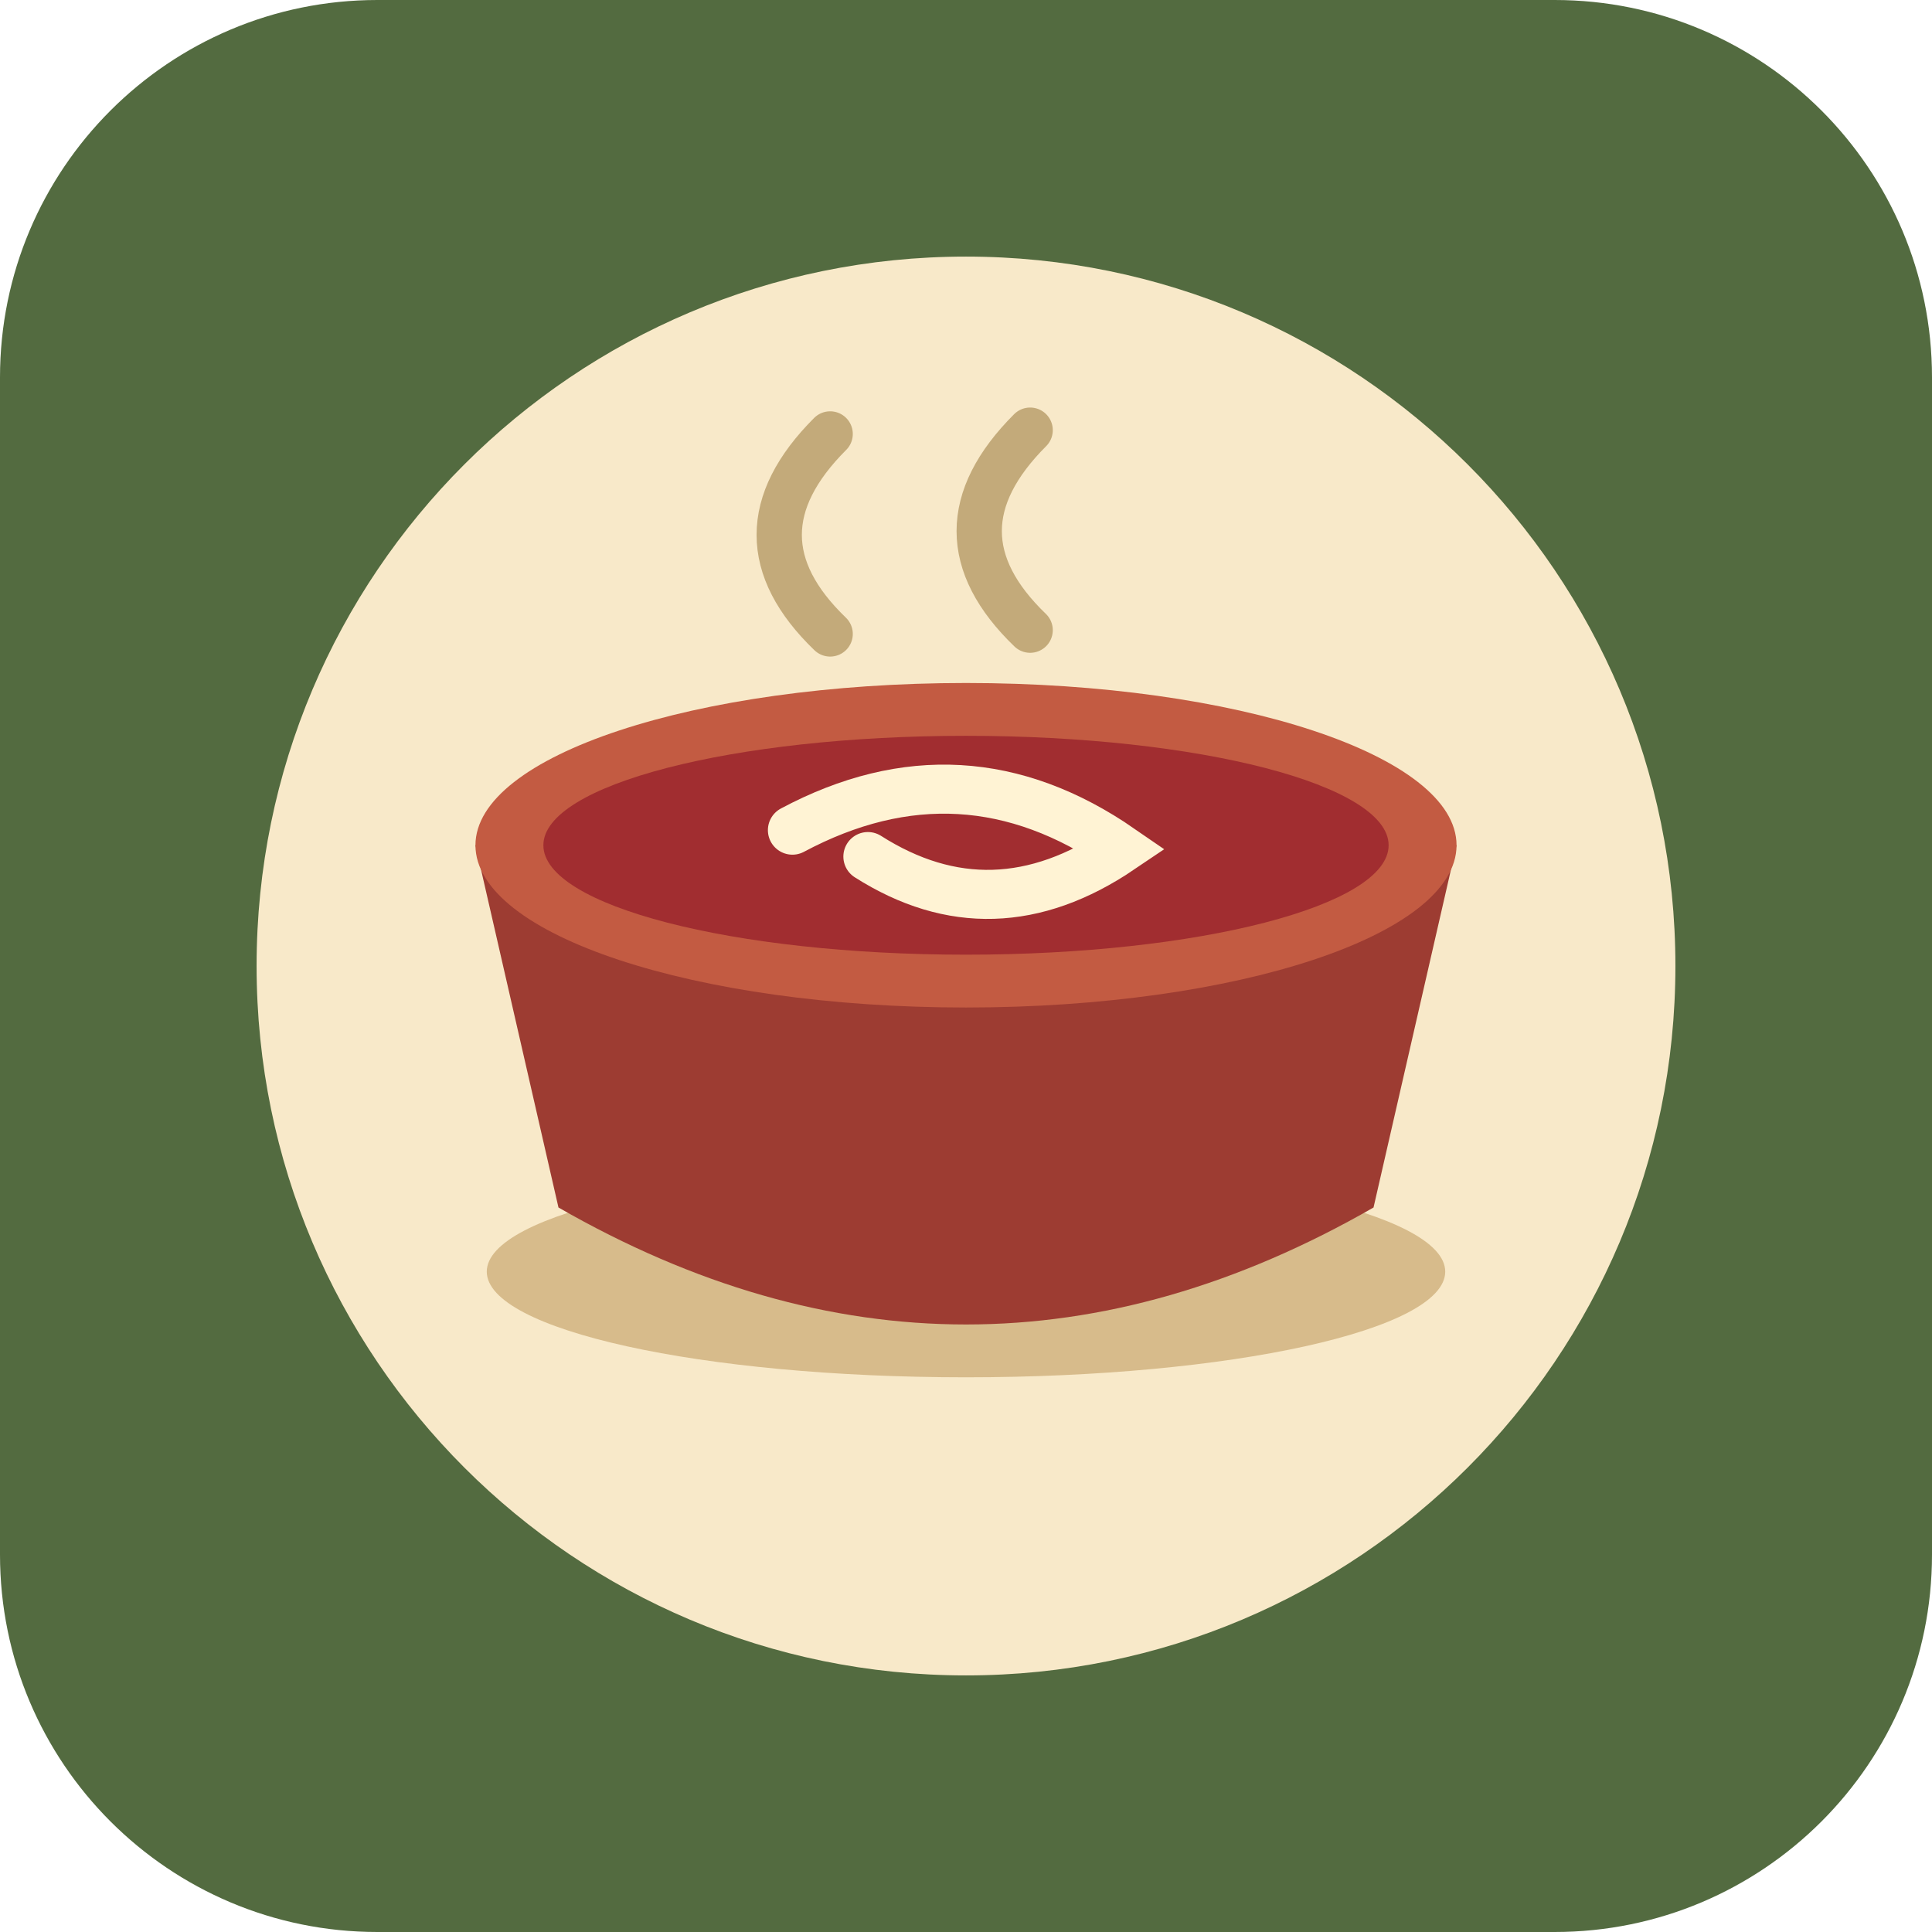
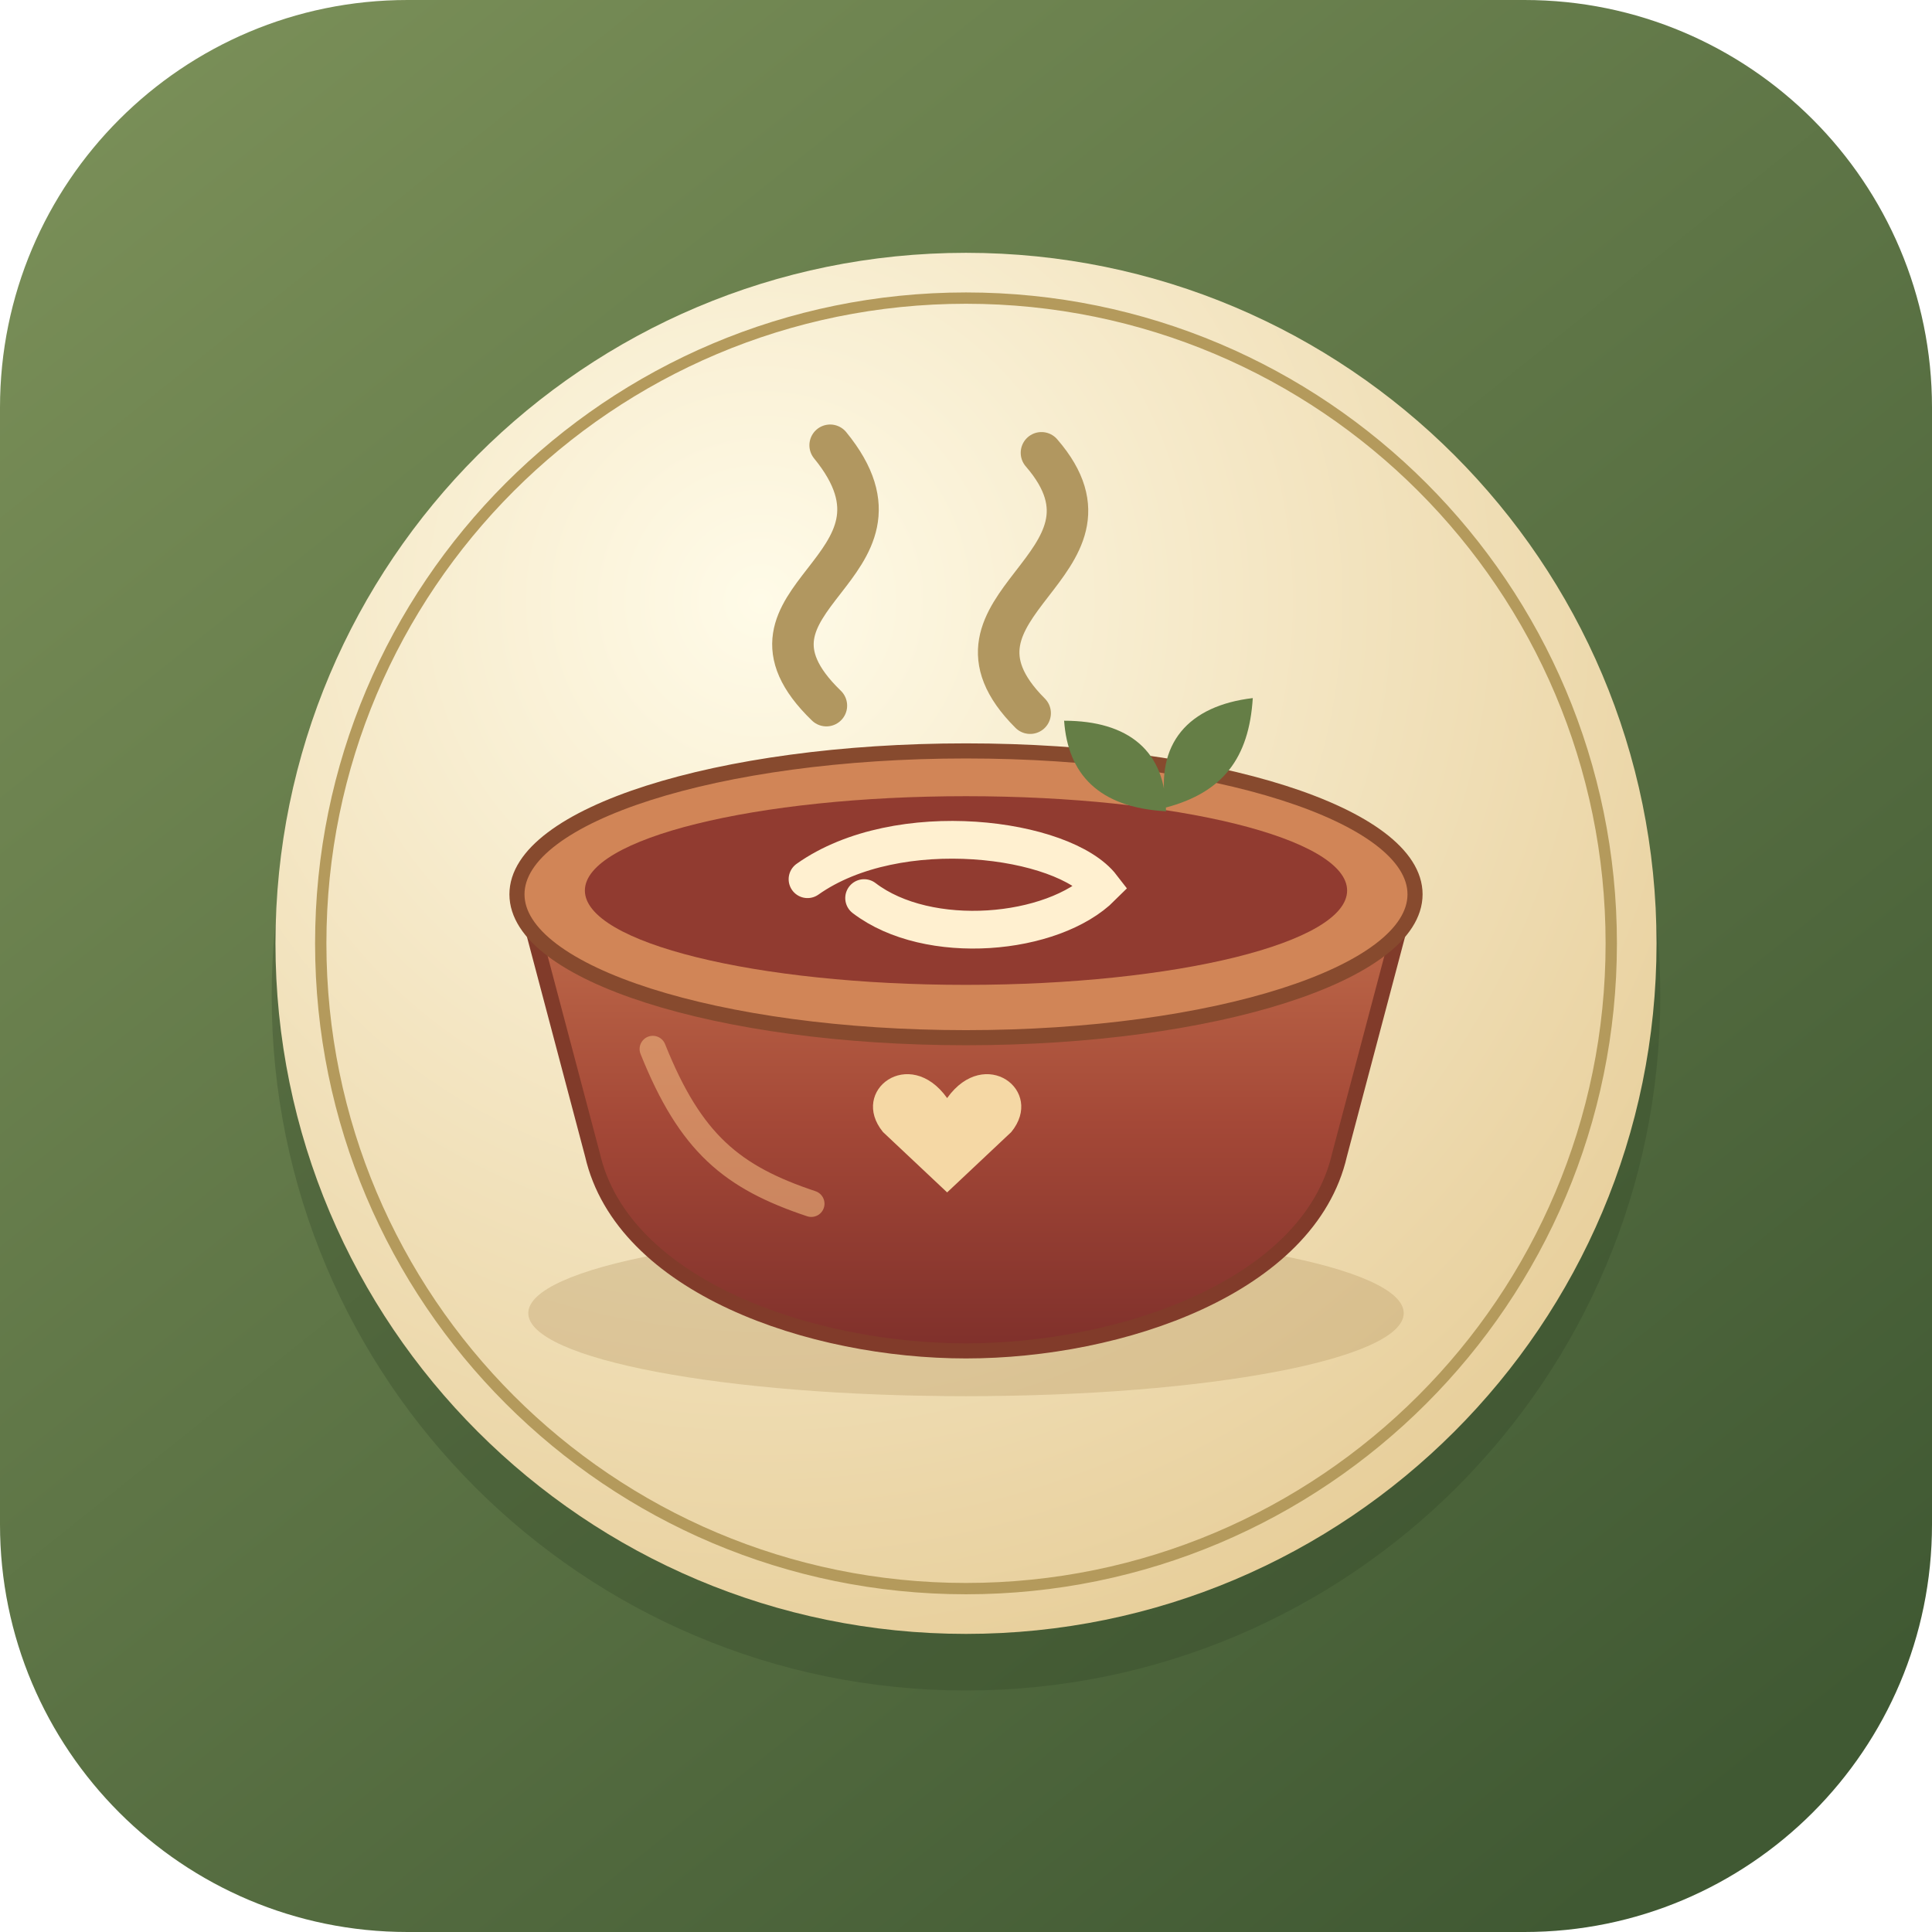
- <svg xmlns="http://www.w3.org/2000/svg" viewBox="0 0 512 512">
-   <rect width="512" height="512" rx="100" fill="#536b40" />
-   <circle cx="256" cy="256" r="188" fill="#f8e9c9" />
-   <ellipse cx="256" cy="337" rx="127" ry="28" fill="#d7bb8b" />
-   <path d="M126 224h260l-22 96q-108 62-216 0z" fill="#9d3c32" />
-   <ellipse cx="256" cy="224" rx="130" ry="43" fill="#c35b42" />
-   <ellipse cx="256" cy="224" rx="112" ry="29" fill="#a12d30" />
-   <path d="M210 220q45-24 87 5q-34 23-67 2" fill="none" stroke="#fff3d4" stroke-width="13" stroke-linecap="round" />
-   <path d="M220 168q-27-26 0-53m53 52q-27-26 0-53" fill="none" stroke="#c3aa7a" stroke-width="12" stroke-linecap="round" />
+ <svg xmlns="http://www.w3.org/2000/svg" width="512" height="512" viewBox="0 0 512 512">
+   <defs>
+     <linearGradient id="green" x2=".8" y2="1">
+       <stop stop-color="#7d925a" />
+       <stop offset="1" stop-color="#405933" />
+     </linearGradient>
+     <radialGradient id="cream" cx=".35" cy=".25" r=".85">
+       <stop stop-color="#fffbe8" />
+       <stop offset="1" stop-color="#e6cc96" />
+     </radialGradient>
+     <linearGradient id="pot" x2="0" y2="1">
+       <stop stop-color="#c16d4b" />
+       <stop offset=".5" stop-color="#a44837" />
+       <stop offset="1" stop-color="#7f302b" />
+     </linearGradient>
+   </defs>
+   <rect id="back" width="512" height="512" rx="108" fill="url(#green)" />
+   <circle cx="256" cy="256" r="184" fill="#304426" opacity=".3" transform="translate(0 8)" />
+   <circle cx="256" cy="250" r="183" fill="url(#cream)" />
+   <circle cx="256" cy="250" r="171" fill="none" stroke="#b49a5c" stroke-width="3" />
+   <ellipse cx="256" cy="348" rx="116" ry="22" fill="#ad8d57" opacity=".3" />
+   <path d="M219 187c-30-29 28-36 1-69M273 189c-29-29 29-39 3-69" fill="none" stroke="#b19760" stroke-width="11" stroke-linecap="round" />
+   <path d="M139 238h234l-18 68c-8 35-58 52-99 52s-91-17-99-52z" fill="url(#pot)" stroke="#813b2a" stroke-width="4" />
+   <ellipse cx="256" cy="237" rx="119" ry="38" fill="#d18557" stroke="#874a2e" stroke-width="4" />
+   <ellipse cx="256" cy="236" rx="101" ry="25" fill="#913b30" />
+   <path d="M214 233c24-17 68-11 78 2-13 13-46 16-63 3" fill="none" stroke="#fff0d0" stroke-width="10" stroke-linecap="round" />
+   <path d="M173 278c10 25 21 34 42 41" fill="none" stroke="#e8ac78" stroke-width="7" stroke-linecap="round" opacity=".65" />
+   <path d="M309 214c-3-17 6-27 23-29-1 16-8 25-23 29M309 215c-18-1-26-10-27-24 17 0 27 8 27 24" fill="#657e46" />
+   <path d="M251 291c-10-14-26-2-17 9l17 16 17-16c9-11-7-23-17-9" fill="#f5d8a5" />
</svg>
